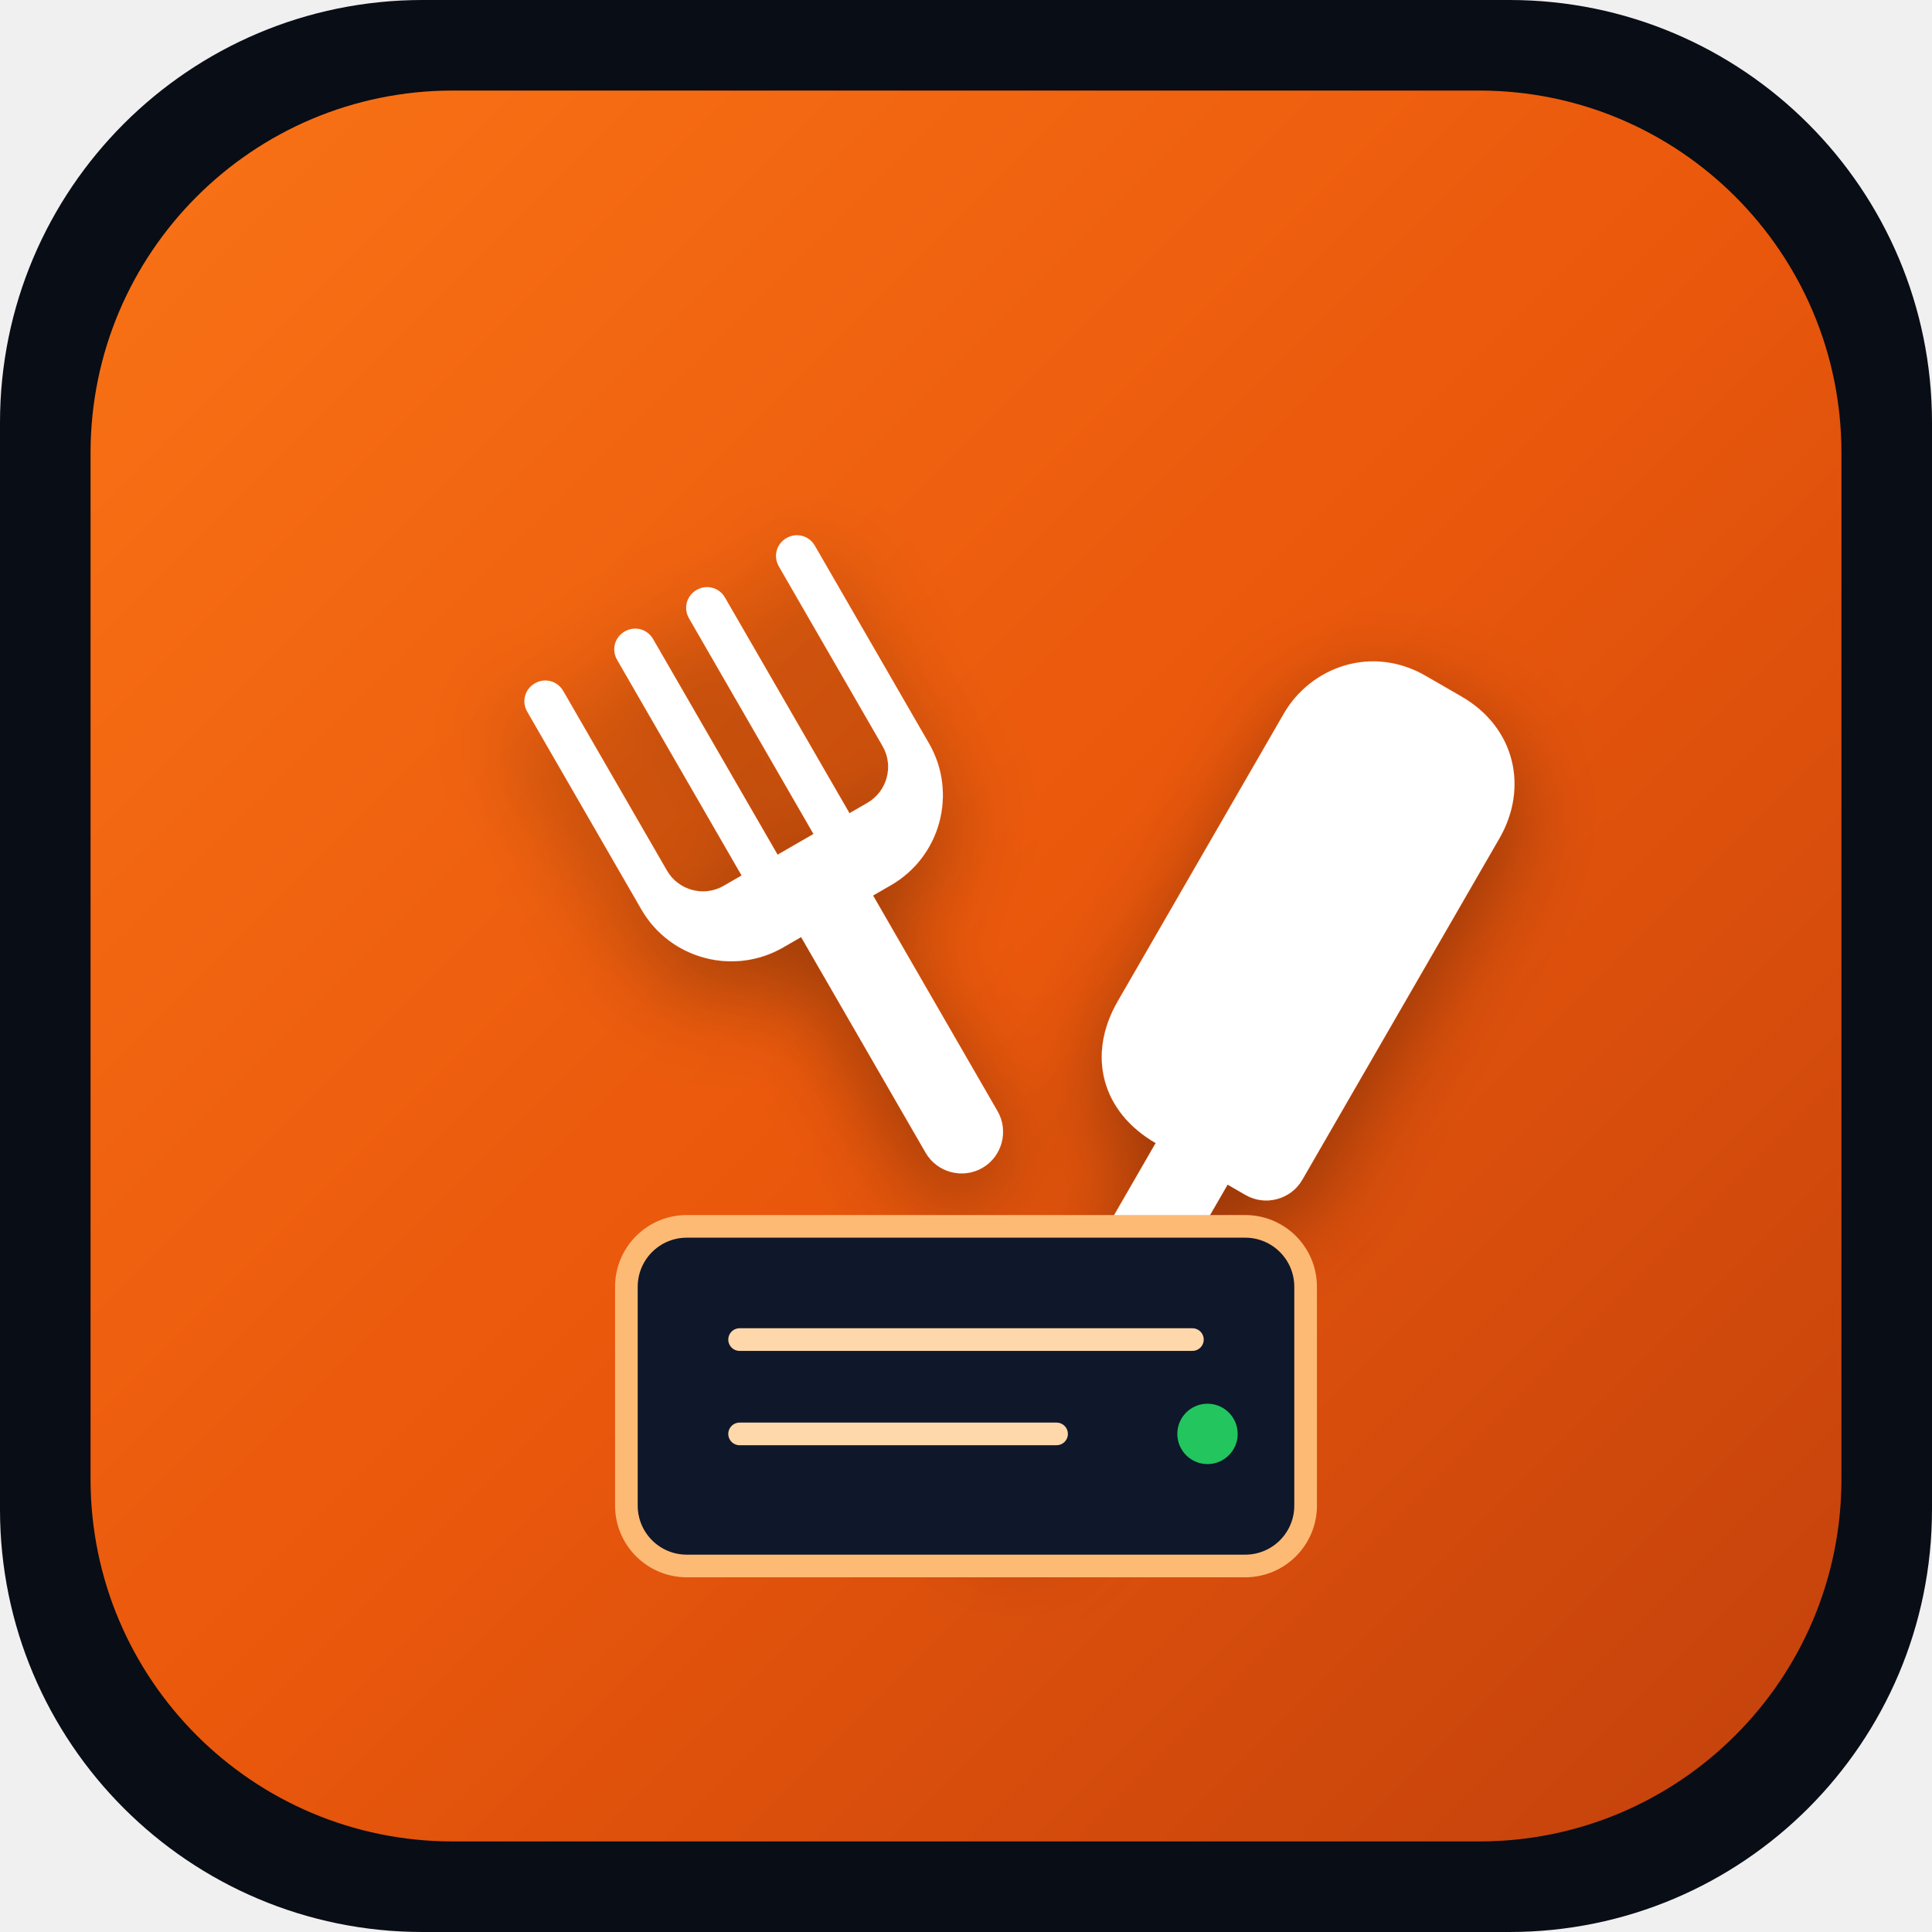
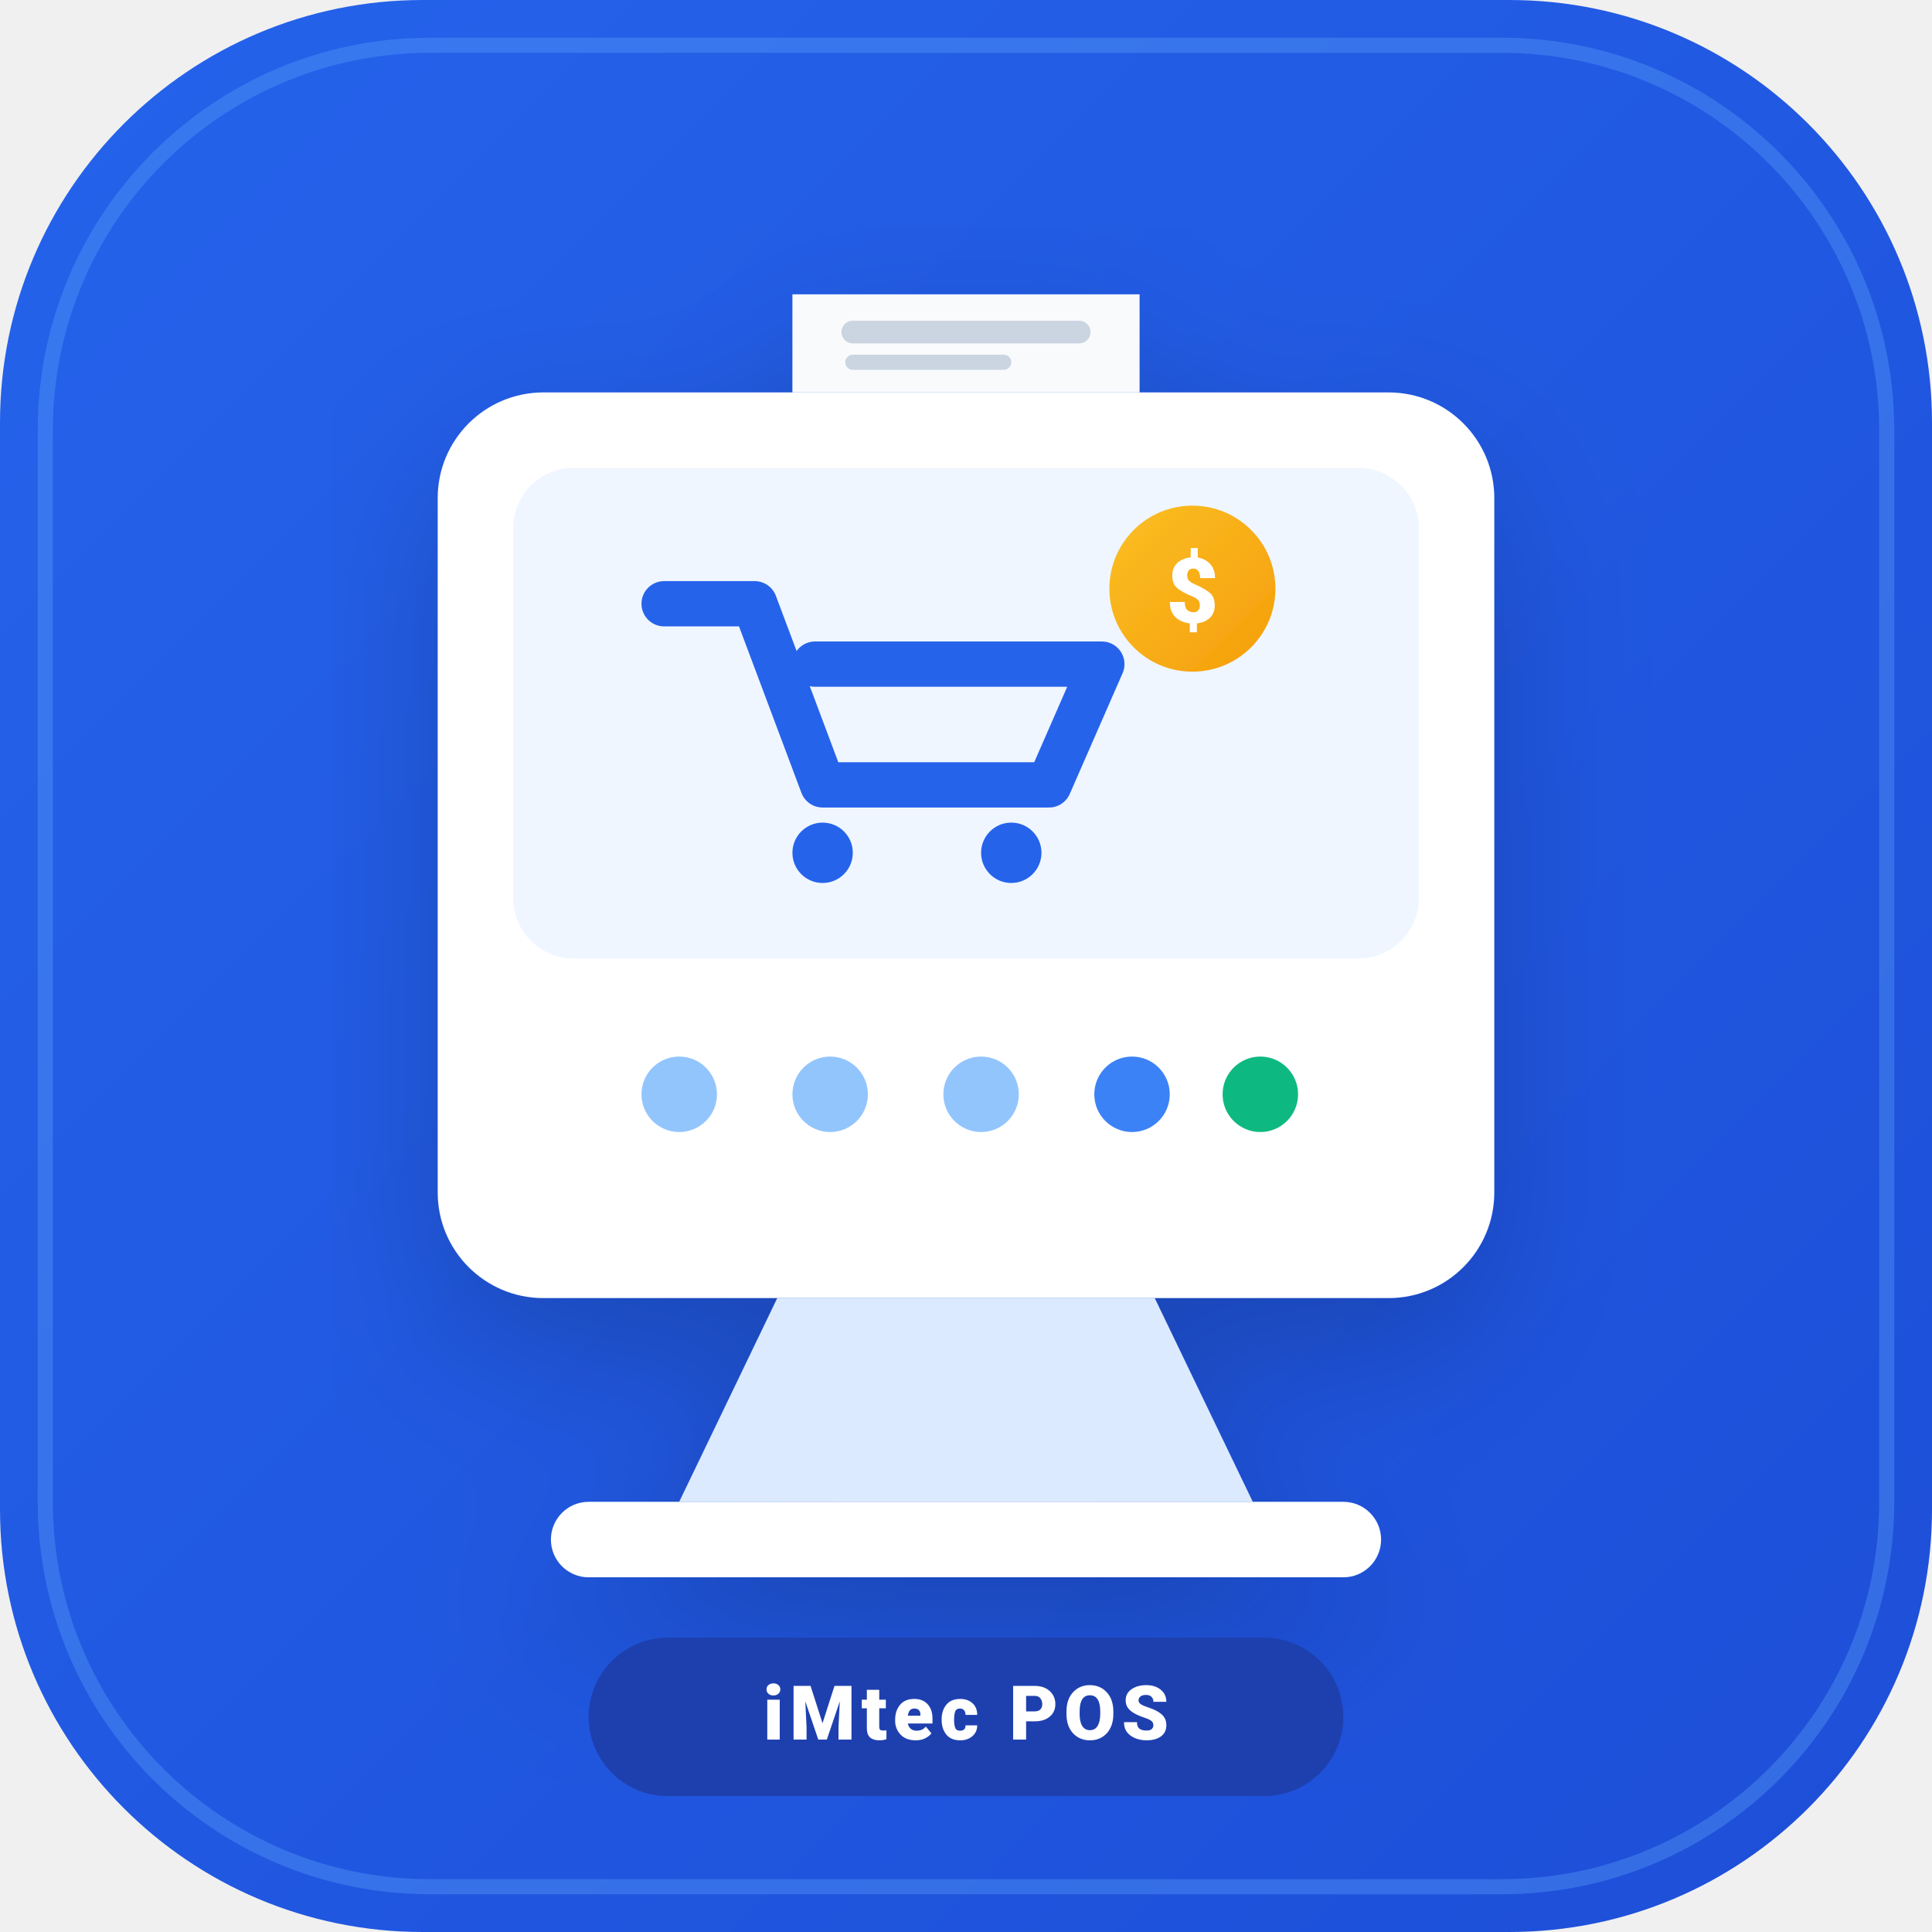
- <svg xmlns="http://www.w3.org/2000/svg" viewBox="0 0 512 512" fill="none">
+ <svg xmlns="http://www.w3.org/2000/svg" viewBox="0 0 512 512" width="512" height="512">
  <defs>
-     <linearGradient id="grad1" x1="0%" y1="0%" x2="100%" y2="100%">
-       <stop offset="0%" stop-color="#f97316" />
-       <stop offset="50%" stop-color="#ea580c" />
-       <stop offset="100%" stop-color="#c2410c" />
+     <linearGradient id="blueGrad" x1="0%" y1="0%" x2="100%" y2="100%">
+       <stop offset="0%" stop-color="#2563eb" />
+       <stop offset="100%" stop-color="#1d4ed8" />
    </linearGradient>
-     <filter id="shadow" x="-10%" y="-10%" width="120%" height="120%">
-       <feDropShadow dx="0" dy="8" stdDeviation="12" flood-color="#000000" flood-opacity="0.35" />
+     <linearGradient id="cardGrad" x1="0%" y1="0%" x2="100%" y2="100%">
+       <stop offset="0%" stop-color="#ffffff" />
+       <stop offset="100%" stop-color="#f0fdf4" />
+     </linearGradient>
+     <linearGradient id="amberGrad" x1="0%" y1="0%" x2="100%" y2="100%">
+       <stop offset="0%" stop-color="#fbbf24" />
+       <stop offset="100%" stop-color="#f59e0b" />
+     </linearGradient>
+     <filter id="dropShadow" x="-10%" y="-10%" width="130%" height="130%">
+       <feDropShadow dx="0" dy="16" stdDeviation="20" flood-color="#000000" flood-opacity="0.18" />
    </filter>
  </defs>
-   <rect width="512" height="512" rx="112" fill="#090d16" />
-   <rect x="24" y="24" width="464" height="464" rx="96" fill="url(#grad1)" />
-   <g filter="url(#shadow)" fill="#ffffff">
-     <path d="M195 140c-2.8 0-5 2.2-5 5v55c0 13.8 11.2 25 25 25h5v60c0 5.5 4.5 10 10 10s10-4.5 10-10v-60h5c13.8 0 25-11.2 25-25v-55c0-2.8-2.2-5-5-5s-5 2.2-5 5v50c0 5.5-4.5 10-10 10h-5v-60c0-2.8-2.2-5-5-5s-5 2.2-5 5v60h-10v-60c0-2.8-2.2-5-5-5s-5 2.2-5 5v60h-5c-5.5 0-10-4.5-10-10v-50c0-2.8-2.2-5-5-5z" transform="rotate(-30 256 256) translate(-20 -20) scale(1.1)" />
-     <path d="M280 135c-15 0-25 12-25 25v80c0 15 10 25 25 25v85c0 5.5 4.5 10 10 10s10-4.5 10-10v-85h5c5.5 0 10-4.5 10-10V160c0-14-10-25-25-25h-10z" transform="rotate(30 256 256) translate(15 -20) scale(1.1)" />
+   <rect width="512" height="512" rx="112" fill="url(#blueGrad)" />
+   <rect x="12" y="12" width="488" height="488" rx="102" fill="none" stroke="#60a5fa" stroke-width="4" stroke-opacity="0.35" />
+   <g filter="url(#dropShadow)">
+     <rect x="116" y="104" width="280" height="240" rx="28" fill="#ffffff" />
+     <rect x="136" y="124" width="240" height="130" rx="16" fill="#eff6ff" />
+     <path d="M176 160 h24 l18 48 h60 l14 -32 h-76" fill="none" stroke="#2563eb" stroke-width="12" stroke-linecap="round" stroke-linejoin="round" />
+     <circle cx="218" cy="226" r="8" fill="#2563eb" />
+     <circle cx="268" cy="226" r="8" fill="#2563eb" />
+     <circle cx="316" cy="156" r="22" fill="url(#amberGrad)" />
+     <text x="316" y="165" font-family="-apple-system, BlinkMacSystemFont, 'Segoe UI', Roboto, sans-serif" font-size="24" font-weight="900" fill="#ffffff" text-anchor="middle">$</text>
+     <circle cx="180" cy="290" r="10" fill="#93c5fd" />
+     <circle cx="220" cy="290" r="10" fill="#93c5fd" />
+     <circle cx="260" cy="290" r="10" fill="#93c5fd" />
+     <circle cx="300" cy="290" r="10" fill="#3b82f6" />
+     <circle cx="334" cy="290" r="10" fill="#10b981" />
+     <path d="M206 344 L180 398 H332 L306 344 Z" fill="#dbeafe" />
+     <rect x="146" y="398" width="220" height="20" rx="10" fill="#ffffff" />
+     <path d="M210 104 V78 H302 V104 Z" fill="#f8fafc" />
+     <line x1="226" y1="88" x2="286" y2="88" stroke="#cbd5e1" stroke-width="6" stroke-linecap="round" />
+     <line x1="226" y1="96" x2="266" y2="96" stroke="#cbd5e1" stroke-width="4" stroke-linecap="round" />
  </g>
-   <rect x="166" y="325" width="180" height="90" rx="16" fill="#0f172a" stroke="#fdba74" stroke-width="6" />
-   <line x1="196" y1="355" x2="316" y2="355" stroke="#fed7aa" stroke-width="6" stroke-linecap="round" />
-   <line x1="196" y1="380" x2="280" y2="380" stroke="#fed7aa" stroke-width="6" stroke-linecap="round" />
-   <circle cx="320" cy="380" r="8" fill="#22c55e" />
+   <g transform="translate(156, 434)">
+     <rect width="200" height="42" rx="21" fill="#1e40af" />
+     <text x="100" y="27" font-family="-apple-system, BlinkMacSystemFont, 'Segoe UI', Roboto, sans-serif" font-size="20" font-weight="900" fill="#ffffff" letter-spacing="1.5" text-anchor="middle">iMtec POS</text>
+   </g>
</svg>
